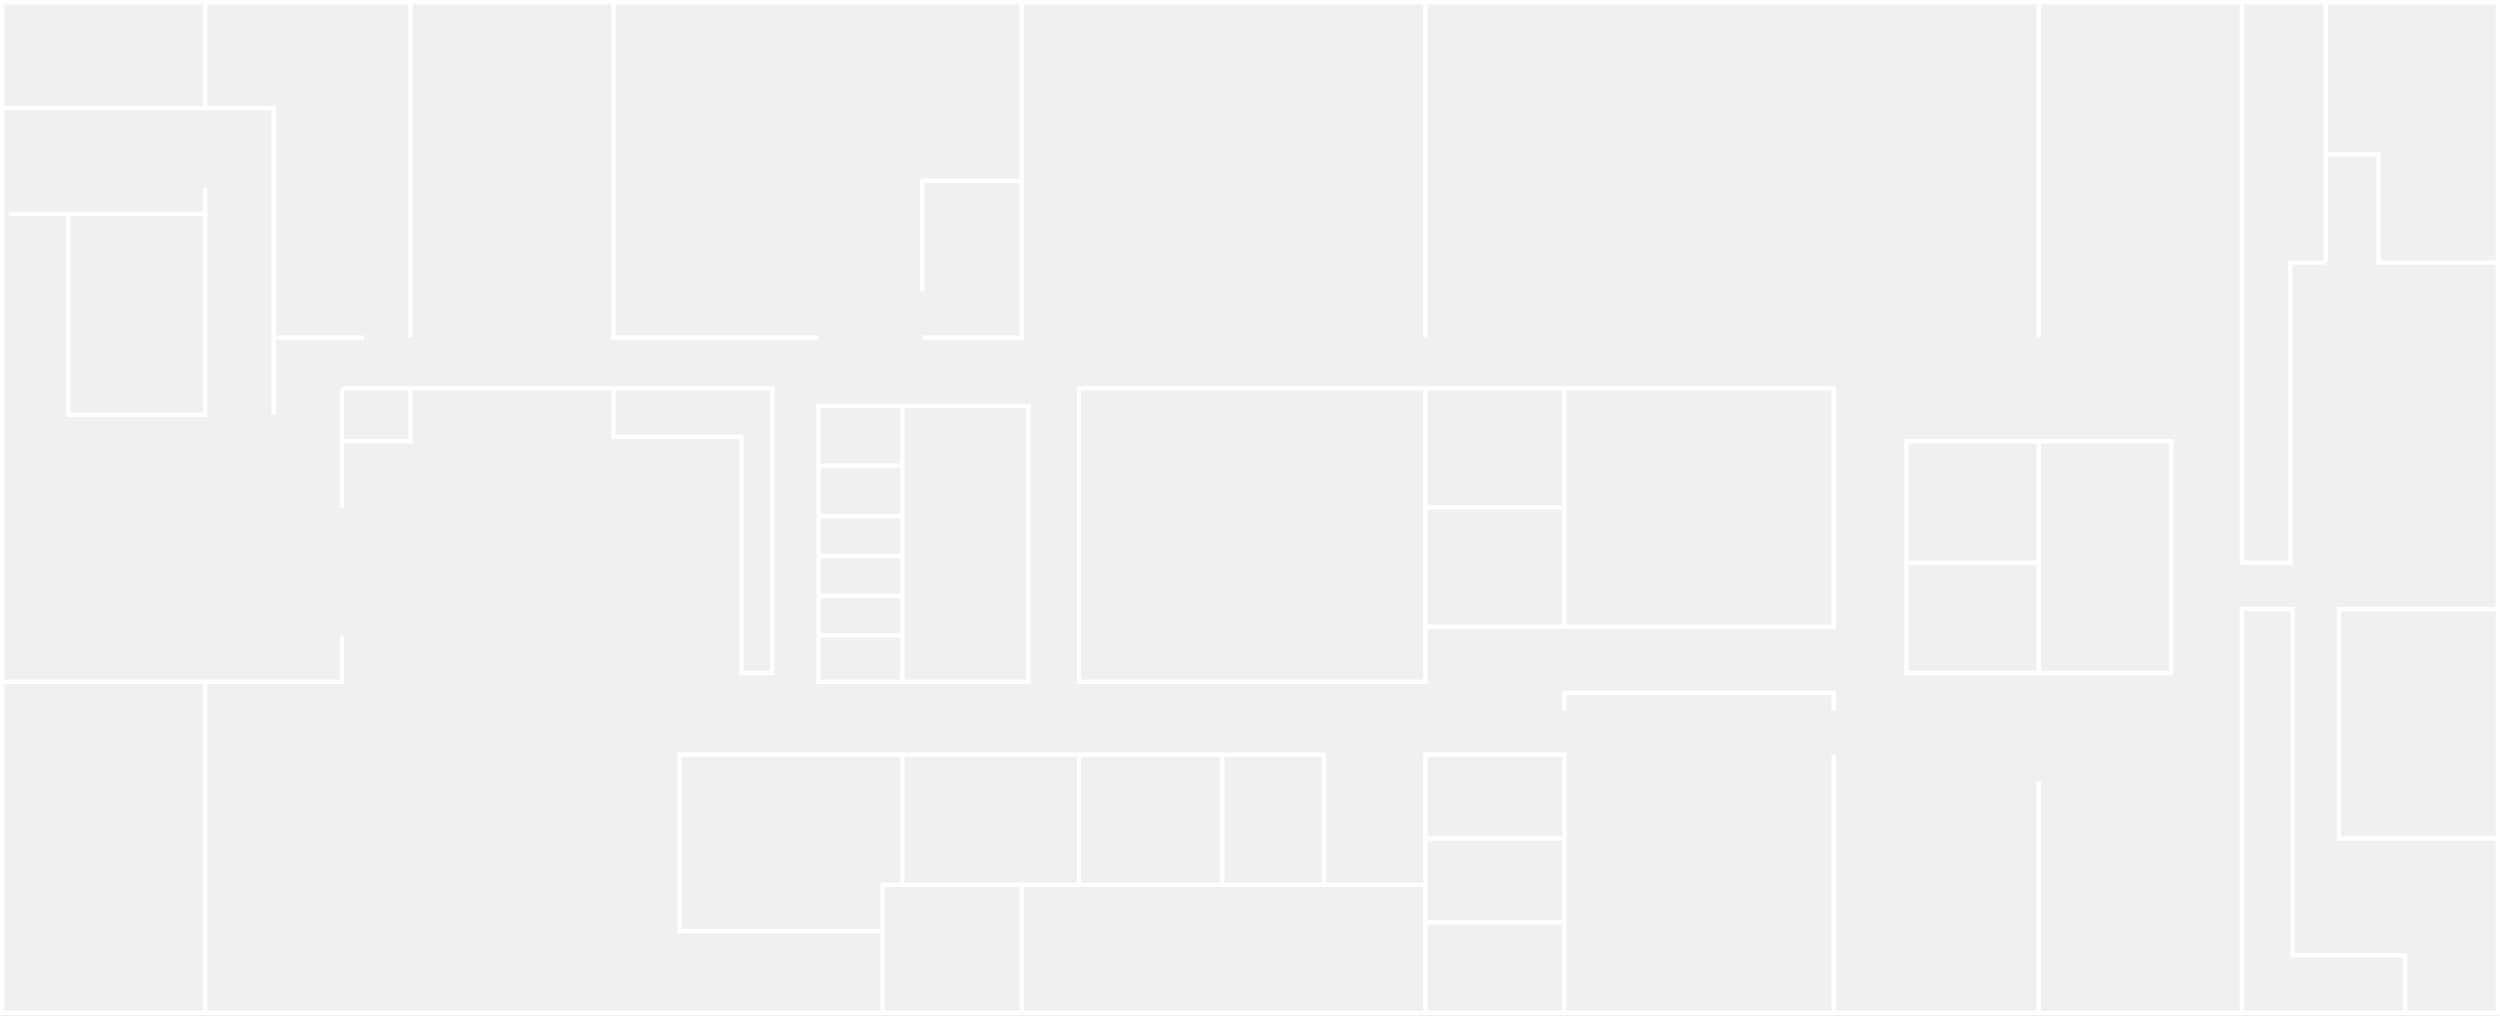
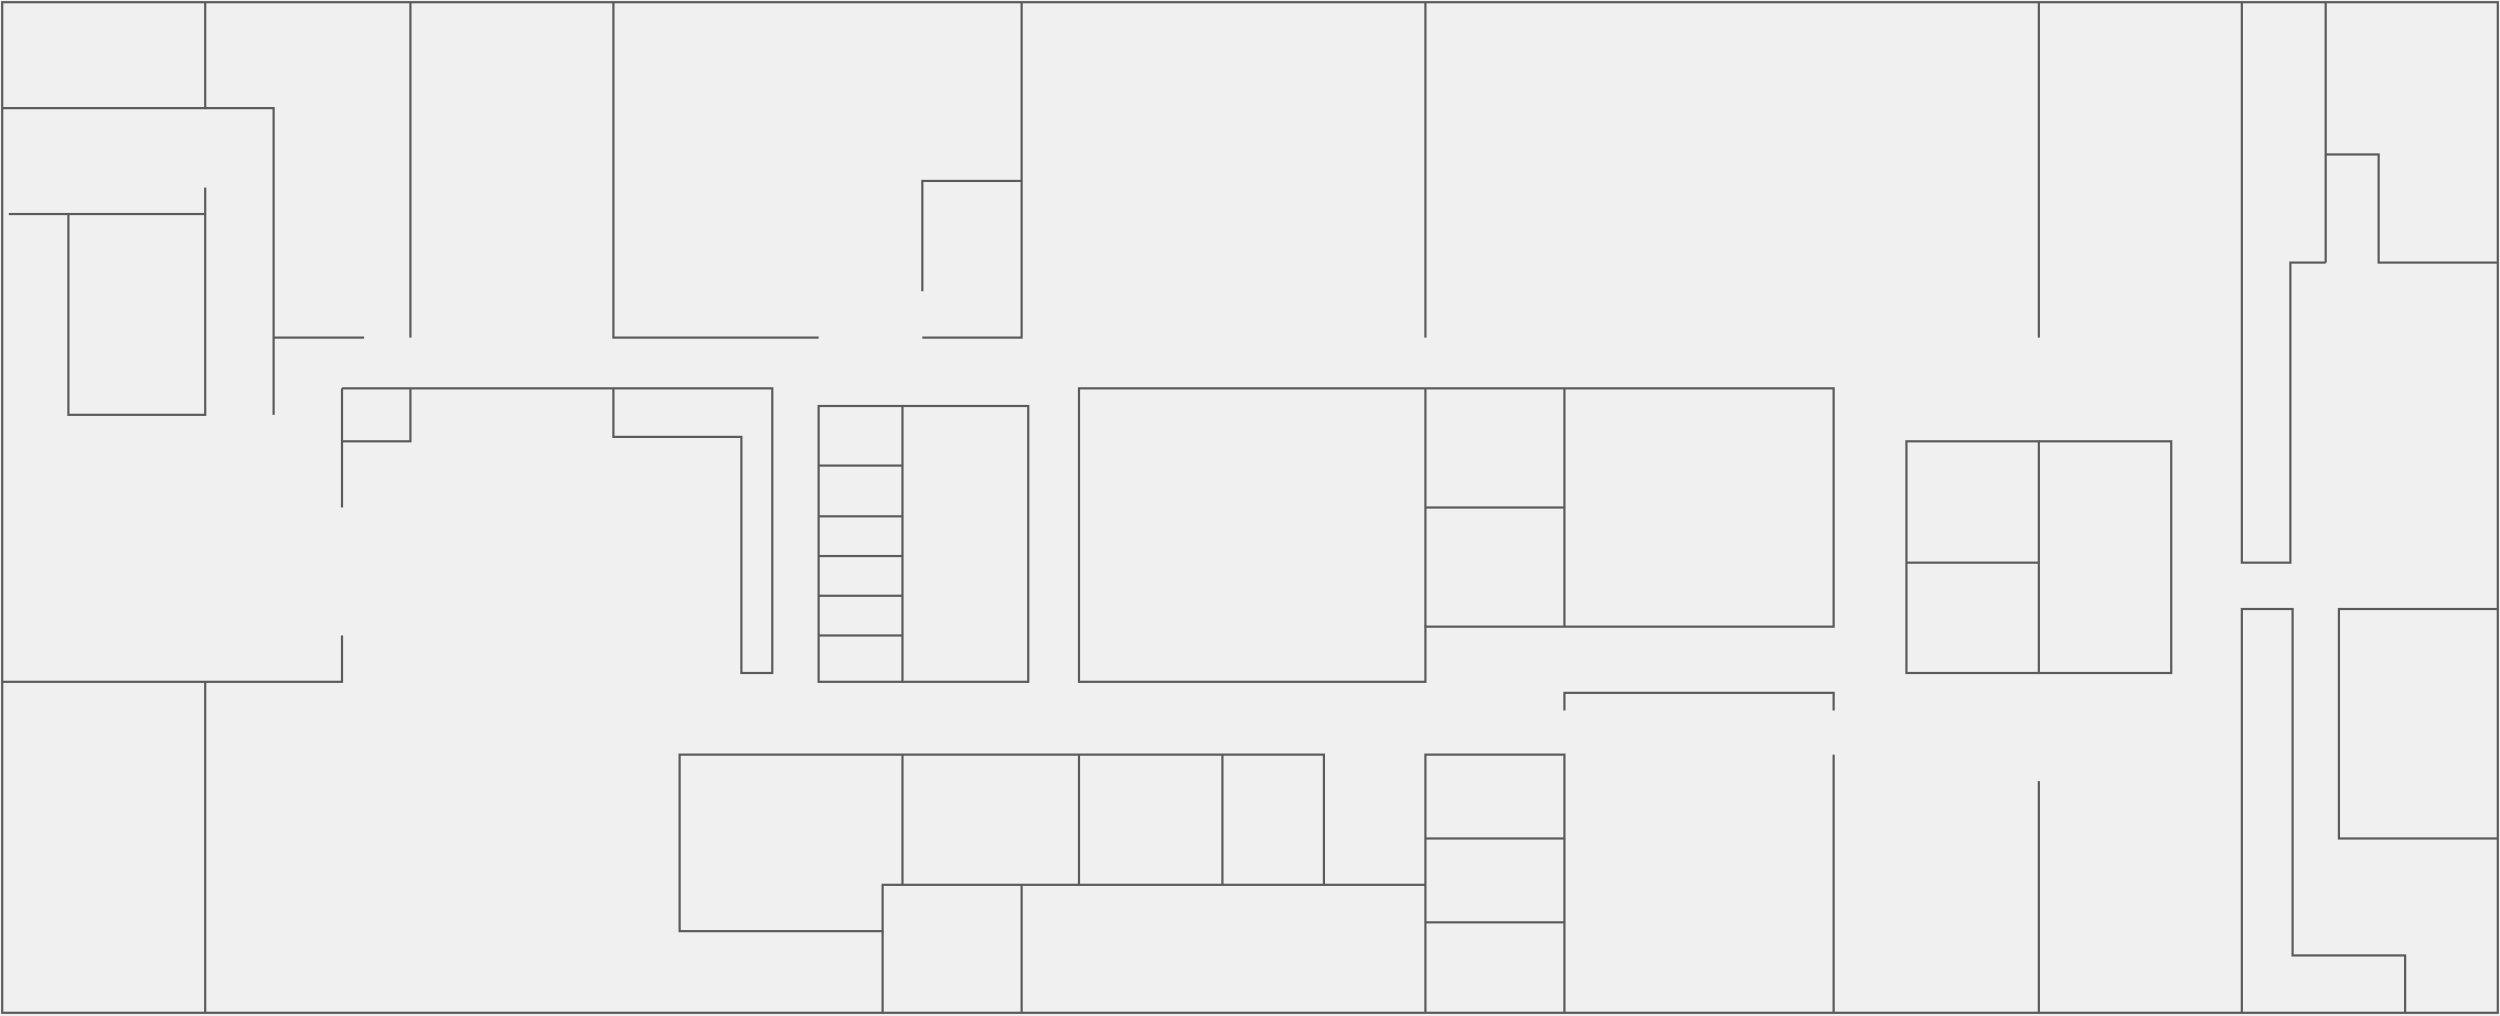
<svg xmlns="http://www.w3.org/2000/svg" version="1.1" id="Layer_1" x="0px" y="0px" width="1133px" height="460px" viewBox="0 0 1133 460" enable-background="new 0 0 1133 460" xml:space="preserve">
-   <rect x="1" y="1" fill="none" stroke="#FFFFFF" stroke-width="2" stroke-miterlimit="10" width="1131" height="458" />
-   <polyline fill="none" stroke="#FFFFFF" stroke-width="2" stroke-miterlimit="10" points="1,49 93,49 93,24 93,10 93,1 " />
-   <polyline fill="none" stroke="#FFFFFF" stroke-width="2" stroke-miterlimit="10" points="93,49 124,49 124,188 " />
-   <polyline fill="none" stroke="#FFFFFF" stroke-width="2" stroke-miterlimit="10" points="4,97 31,97 31,188 93,188 93,85 " />
-   <line fill="none" stroke="#FFFFFF" stroke-width="2" stroke-miterlimit="10" x1="93" y1="97" x2="31" y2="97" />
-   <line fill="none" stroke="#FFFFFF" stroke-width="2" stroke-miterlimit="10" x1="124" y1="153" x2="165" y2="153" />
-   <line fill="none" stroke="#FFFFFF" stroke-width="2" stroke-miterlimit="10" x1="186" y1="153" x2="186" y2="1" />
-   <polyline fill="none" stroke="#FFFFFF" stroke-width="2" stroke-miterlimit="10" points="278,1 278,153 371,153 " />
-   <polyline fill="none" stroke="#FFFFFF" stroke-width="2" stroke-miterlimit="10" points="418,153 463,153 463,1 " />
-   <line fill="none" stroke="#FFFFFF" stroke-width="2" stroke-miterlimit="10" x1="646" y1="153" x2="646" y2="1" />
-   <line fill="none" stroke="#FFFFFF" stroke-width="2" stroke-miterlimit="10" x1="924" y1="153" x2="924" y2="1" />
-   <polyline fill="none" stroke="#FFFFFF" stroke-width="2" stroke-miterlimit="10" points="463,82 418,82 418,132 " />
-   <polyline fill="none" stroke="#FFFFFF" stroke-width="2" stroke-miterlimit="10" points="1016,1 1016,118.5 1016,255 1038,255   1038,119 1054,119 " />
-   <polyline fill="none" stroke="#FFFFFF" stroke-width="2" stroke-miterlimit="10" points="1054,119 1054,71 1054,1 " />
-   <polyline fill="none" stroke="#FFFFFF" stroke-width="2" stroke-miterlimit="10" points="1054,70 1078,70 1078,119 1132,119 " />
-   <polyline fill="none" stroke="#FFFFFF" stroke-width="2" stroke-miterlimit="10" points="1132,276 1060,276 1060,380 1132,380 " />
-   <polyline fill="none" stroke="#FFFFFF" stroke-width="2" stroke-miterlimit="10" points="1090,459 1090,433 1039,433 1039,276   1016,276 1016,459 " />
-   <line fill="none" stroke="#FFFFFF" stroke-width="2" stroke-miterlimit="10" x1="924" y1="459" x2="924" y2="354" />
-   <line fill="none" stroke="#FFFFFF" stroke-width="2" stroke-miterlimit="10" x1="831" y1="459" x2="831" y2="342" />
-   <polyline fill="none" stroke="#FFFFFF" stroke-width="2" stroke-miterlimit="10" points="831,322 831,314 709,314 709,322 " />
-   <polyline fill="none" stroke="#FFFFFF" stroke-width="2" stroke-miterlimit="10" points="709,459 709,342 646,342 646,459 " />
-   <line fill="none" stroke="#FFFFFF" stroke-width="2" stroke-miterlimit="10" x1="646" y1="418" x2="709" y2="418" />
-   <line fill="none" stroke="#FFFFFF" stroke-width="2" stroke-miterlimit="10" x1="709" y1="380" x2="646" y2="380" />
-   <polyline fill="none" stroke="#FFFFFF" stroke-width="2" stroke-miterlimit="10" points="646,401 600,401 600,342 308,342 308,422   400,422 400,401 408.3,401 600,401 " />
-   <line fill="none" stroke="#FFFFFF" stroke-width="2" stroke-miterlimit="10" x1="409" y1="342" x2="409" y2="401" />
-   <line fill="none" stroke="#FFFFFF" stroke-width="2" stroke-miterlimit="10" x1="489" y1="342" x2="489" y2="401" />
-   <line fill="none" stroke="#FFFFFF" stroke-width="2" stroke-miterlimit="10" x1="554" y1="342" x2="554" y2="401" />
-   <line fill="none" stroke="#FFFFFF" stroke-width="2" stroke-miterlimit="10" x1="463" y1="459" x2="463" y2="401" />
-   <line fill="none" stroke="#FFFFFF" stroke-width="2" stroke-miterlimit="10" x1="93" y1="459" x2="93" y2="309" />
-   <polyline fill="none" stroke="#FFFFFF" stroke-width="2" stroke-miterlimit="10" points="1,309 155,309 155,288 " />
-   <path fill="none" stroke="#FFFFFF" stroke-width="2" stroke-miterlimit="10" d="M155,176v54V176z" />
-   <polyline fill="none" stroke="#FFFFFF" stroke-width="2" stroke-miterlimit="10" points="278,176 278,198 336,198 336,305 350,305   350,176 186,176 155,176 " />
-   <polyline fill="none" stroke="#FFFFFF" stroke-width="2" stroke-miterlimit="10" points="155,200 186,200 186,176 " />
-   <polygon fill="none" stroke="#FFFFFF" stroke-width="2" stroke-miterlimit="10" points="371,309 371,184 409,184 409,289.7 409,309   " />
-   <line fill="none" stroke="#FFFFFF" stroke-width="2" stroke-miterlimit="10" x1="371" y1="288" x2="409" y2="288" />
-   <line fill="none" stroke="#FFFFFF" stroke-width="2" stroke-miterlimit="10" x1="371" y1="270" x2="409" y2="270" />
-   <line fill="none" stroke="#FFFFFF" stroke-width="2" stroke-miterlimit="10" x1="371" y1="252" x2="409" y2="252" />
-   <line fill="none" stroke="#FFFFFF" stroke-width="2" stroke-miterlimit="10" x1="371" y1="234" x2="409" y2="234" />
-   <line fill="none" stroke="#FFFFFF" stroke-width="2" stroke-miterlimit="10" x1="371" y1="211" x2="409" y2="211" />
-   <polyline fill="none" stroke="#FFFFFF" stroke-width="2" stroke-miterlimit="10" points="409,184 466,184 466,309 409,309 " />
-   <polygon fill="none" stroke="#FFFFFF" stroke-width="2" stroke-miterlimit="10" points="489,176 831,176 831,284 646,284 646,309   489,309 " />
-   <line fill="none" stroke="#FFFFFF" stroke-width="2" stroke-miterlimit="10" x1="646" y1="284" x2="646" y2="176" />
-   <polyline fill="none" stroke="#FFFFFF" stroke-width="2" stroke-miterlimit="10" points="709,284 709,230 709,176 " />
-   <line fill="none" stroke="#FFFFFF" stroke-width="2" stroke-miterlimit="10" x1="646" y1="230" x2="709" y2="230" />
-   <polygon fill="none" stroke="#FFFFFF" stroke-width="2" stroke-miterlimit="10" points="924,305 924,200 864,200 864,255 864,305   " />
-   <line fill="none" stroke="#FFFFFF" stroke-width="2" stroke-miterlimit="10" x1="924" y1="255" x2="864" y2="255" />
-   <polyline fill="none" stroke="#FFFFFF" stroke-width="2" stroke-miterlimit="10" points="924,200 984,200 984,305 924,305 " />
-   <line fill="none" stroke="#FFFFFF" stroke-width="2" stroke-miterlimit="10" x1="400" y1="422" x2="400" y2="459" />
+   <rect x="1" y="1" fill="none" stroke="#5B5B5B" stroke-width="1" stroke-miterlimit="10" width="1131" height="458" />
+   <polyline fill="none" stroke="#5B5B5B" stroke-width="1" stroke-miterlimit="10" points="1,49 93,49 93,24 93,10 93,1 " />
+   <polyline fill="none" stroke="#5B5B5B" stroke-width="1" stroke-miterlimit="10" points="93,49 124,49 124,188 " />
+   <polyline fill="none" stroke="#5B5B5B" stroke-width="1" stroke-miterlimit="10" points="4,97 31,97 31,188 93,188 93,85 " />
+   <line fill="none" stroke="#5B5B5B" stroke-width="1" stroke-miterlimit="10" x1="93" y1="97" x2="31" y2="97" />
+   <line fill="none" stroke="#5B5B5B" stroke-width="1" stroke-miterlimit="10" x1="124" y1="153" x2="165" y2="153" />
+   <line fill="none" stroke="#5B5B5B" stroke-width="1" stroke-miterlimit="10" x1="186" y1="153" x2="186" y2="1" />
+   <polyline fill="none" stroke="#5B5B5B" stroke-width="1" stroke-miterlimit="10" points="278,1 278,153 371,153 " />
+   <polyline fill="none" stroke="#5B5B5B" stroke-width="1" stroke-miterlimit="10" points="418,153 463,153 463,1 " />
+   <line fill="none" stroke="#5B5B5B" stroke-width="1" stroke-miterlimit="10" x1="646" y1="153" x2="646" y2="1" />
+   <line fill="none" stroke="#5B5B5B" stroke-width="1" stroke-miterlimit="10" x1="924" y1="153" x2="924" y2="1" />
+   <polyline fill="none" stroke="#5B5B5B" stroke-width="1" stroke-miterlimit="10" points="463,82 418,82 418,132 " />
+   <polyline fill="none" stroke="#5B5B5B" stroke-width="1" stroke-miterlimit="10" points="1016,1 1016,118.5 1016,255 1038,255   1038,119 1054,119 " />
+   <polyline fill="none" stroke="#5B5B5B" stroke-width="1" stroke-miterlimit="10" points="1054,119 1054,71 1054,1 " />
+   <polyline fill="none" stroke="#5B5B5B" stroke-width="1" stroke-miterlimit="10" points="1054,70 1078,70 1078,119 1132,119 " />
+   <polyline fill="none" stroke="#5B5B5B" stroke-width="1" stroke-miterlimit="10" points="1132,276 1060,276 1060,380 1132,380 " />
+   <polyline fill="none" stroke="#5B5B5B" stroke-width="1" stroke-miterlimit="10" points="1090,459 1090,433 1039,433 1039,276   1016,276 1016,459 " />
+   <line fill="none" stroke="#5B5B5B" stroke-width="1" stroke-miterlimit="10" x1="924" y1="459" x2="924" y2="354" />
+   <line fill="none" stroke="#5B5B5B" stroke-width="1" stroke-miterlimit="10" x1="831" y1="459" x2="831" y2="342" />
+   <polyline fill="none" stroke="#5B5B5B" stroke-width="1" stroke-miterlimit="10" points="831,322 831,314 709,314 709,322 " />
+   <polyline fill="none" stroke="#5B5B5B" stroke-width="1" stroke-miterlimit="10" points="709,459 709,342 646,342 646,459 " />
+   <line fill="none" stroke="#5B5B5B" stroke-width="1" stroke-miterlimit="10" x1="646" y1="418" x2="709" y2="418" />
+   <line fill="none" stroke="#5B5B5B" stroke-width="1" stroke-miterlimit="10" x1="709" y1="380" x2="646" y2="380" />
+   <polyline fill="none" stroke="#5B5B5B" stroke-width="1" stroke-miterlimit="10" points="646,401 600,401 600,342 308,342 308,422   400,422 400,401 408.3,401 600,401 " />
+   <line fill="none" stroke="#5B5B5B" stroke-width="1" stroke-miterlimit="10" x1="409" y1="342" x2="409" y2="401" />
+   <line fill="none" stroke="#5B5B5B" stroke-width="1" stroke-miterlimit="10" x1="489" y1="342" x2="489" y2="401" />
+   <line fill="none" stroke="#5B5B5B" stroke-width="1" stroke-miterlimit="10" x1="554" y1="342" x2="554" y2="401" />
+   <line fill="none" stroke="#5B5B5B" stroke-width="1" stroke-miterlimit="10" x1="463" y1="459" x2="463" y2="401" />
+   <line fill="none" stroke="#5B5B5B" stroke-width="1" stroke-miterlimit="10" x1="93" y1="459" x2="93" y2="309" />
+   <polyline fill="none" stroke="#5B5B5B" stroke-width="1" stroke-miterlimit="10" points="1,309 155,309 155,288 " />
+   <path fill="none" stroke="#5B5B5B" stroke-width="1" stroke-miterlimit="10" d="M155,176v54V176z" />
+   <polyline fill="none" stroke="#5B5B5B" stroke-width="1" stroke-miterlimit="10" points="278,176 278,198 336,198 336,305 350,305   350,176 186,176 155,176 " />
+   <polyline fill="none" stroke="#5B5B5B" stroke-width="1" stroke-miterlimit="10" points="155,200 186,200 186,176 " />
+   <polygon fill="none" stroke="#5B5B5B" stroke-width="1" stroke-miterlimit="10" points="371,309 371,184 409,184 409,289.7 409,309   " />
+   <line fill="none" stroke="#5B5B5B" stroke-width="1" stroke-miterlimit="10" x1="371" y1="288" x2="409" y2="288" />
+   <line fill="none" stroke="#5B5B5B" stroke-width="1" stroke-miterlimit="10" x1="371" y1="270" x2="409" y2="270" />
+   <line fill="none" stroke="#5B5B5B" stroke-width="1" stroke-miterlimit="10" x1="371" y1="252" x2="409" y2="252" />
+   <line fill="none" stroke="#5B5B5B" stroke-width="1" stroke-miterlimit="10" x1="371" y1="234" x2="409" y2="234" />
+   <line fill="none" stroke="#5B5B5B" stroke-width="1" stroke-miterlimit="10" x1="371" y1="211" x2="409" y2="211" />
+   <polyline fill="none" stroke="#5B5B5B" stroke-width="1" stroke-miterlimit="10" points="409,184 466,184 466,309 409,309 " />
+   <polygon fill="none" stroke="#5B5B5B" stroke-width="1" stroke-miterlimit="10" points="489,176 831,176 831,284 646,284 646,309   489,309 " />
+   <line fill="none" stroke="#5B5B5B" stroke-width="1" stroke-miterlimit="10" x1="646" y1="284" x2="646" y2="176" />
+   <polyline fill="none" stroke="#5B5B5B" stroke-width="1" stroke-miterlimit="10" points="709,284 709,230 709,176 " />
+   <line fill="none" stroke="#5B5B5B" stroke-width="1" stroke-miterlimit="10" x1="646" y1="230" x2="709" y2="230" />
+   <polygon fill="none" stroke="#5B5B5B" stroke-width="1" stroke-miterlimit="10" points="924,305 924,200 864,200 864,255 864,305   " />
+   <line fill="none" stroke="#5B5B5B" stroke-width="1" stroke-miterlimit="10" x1="924" y1="255" x2="864" y2="255" />
+   <polyline fill="none" stroke="#5B5B5B" stroke-width="1" stroke-miterlimit="10" points="924,200 984,200 984,305 924,305 " />
+   <line fill="none" stroke="#5B5B5B" stroke-width="1" stroke-miterlimit="10" x1="400" y1="422" x2="400" y2="459" />
</svg>
